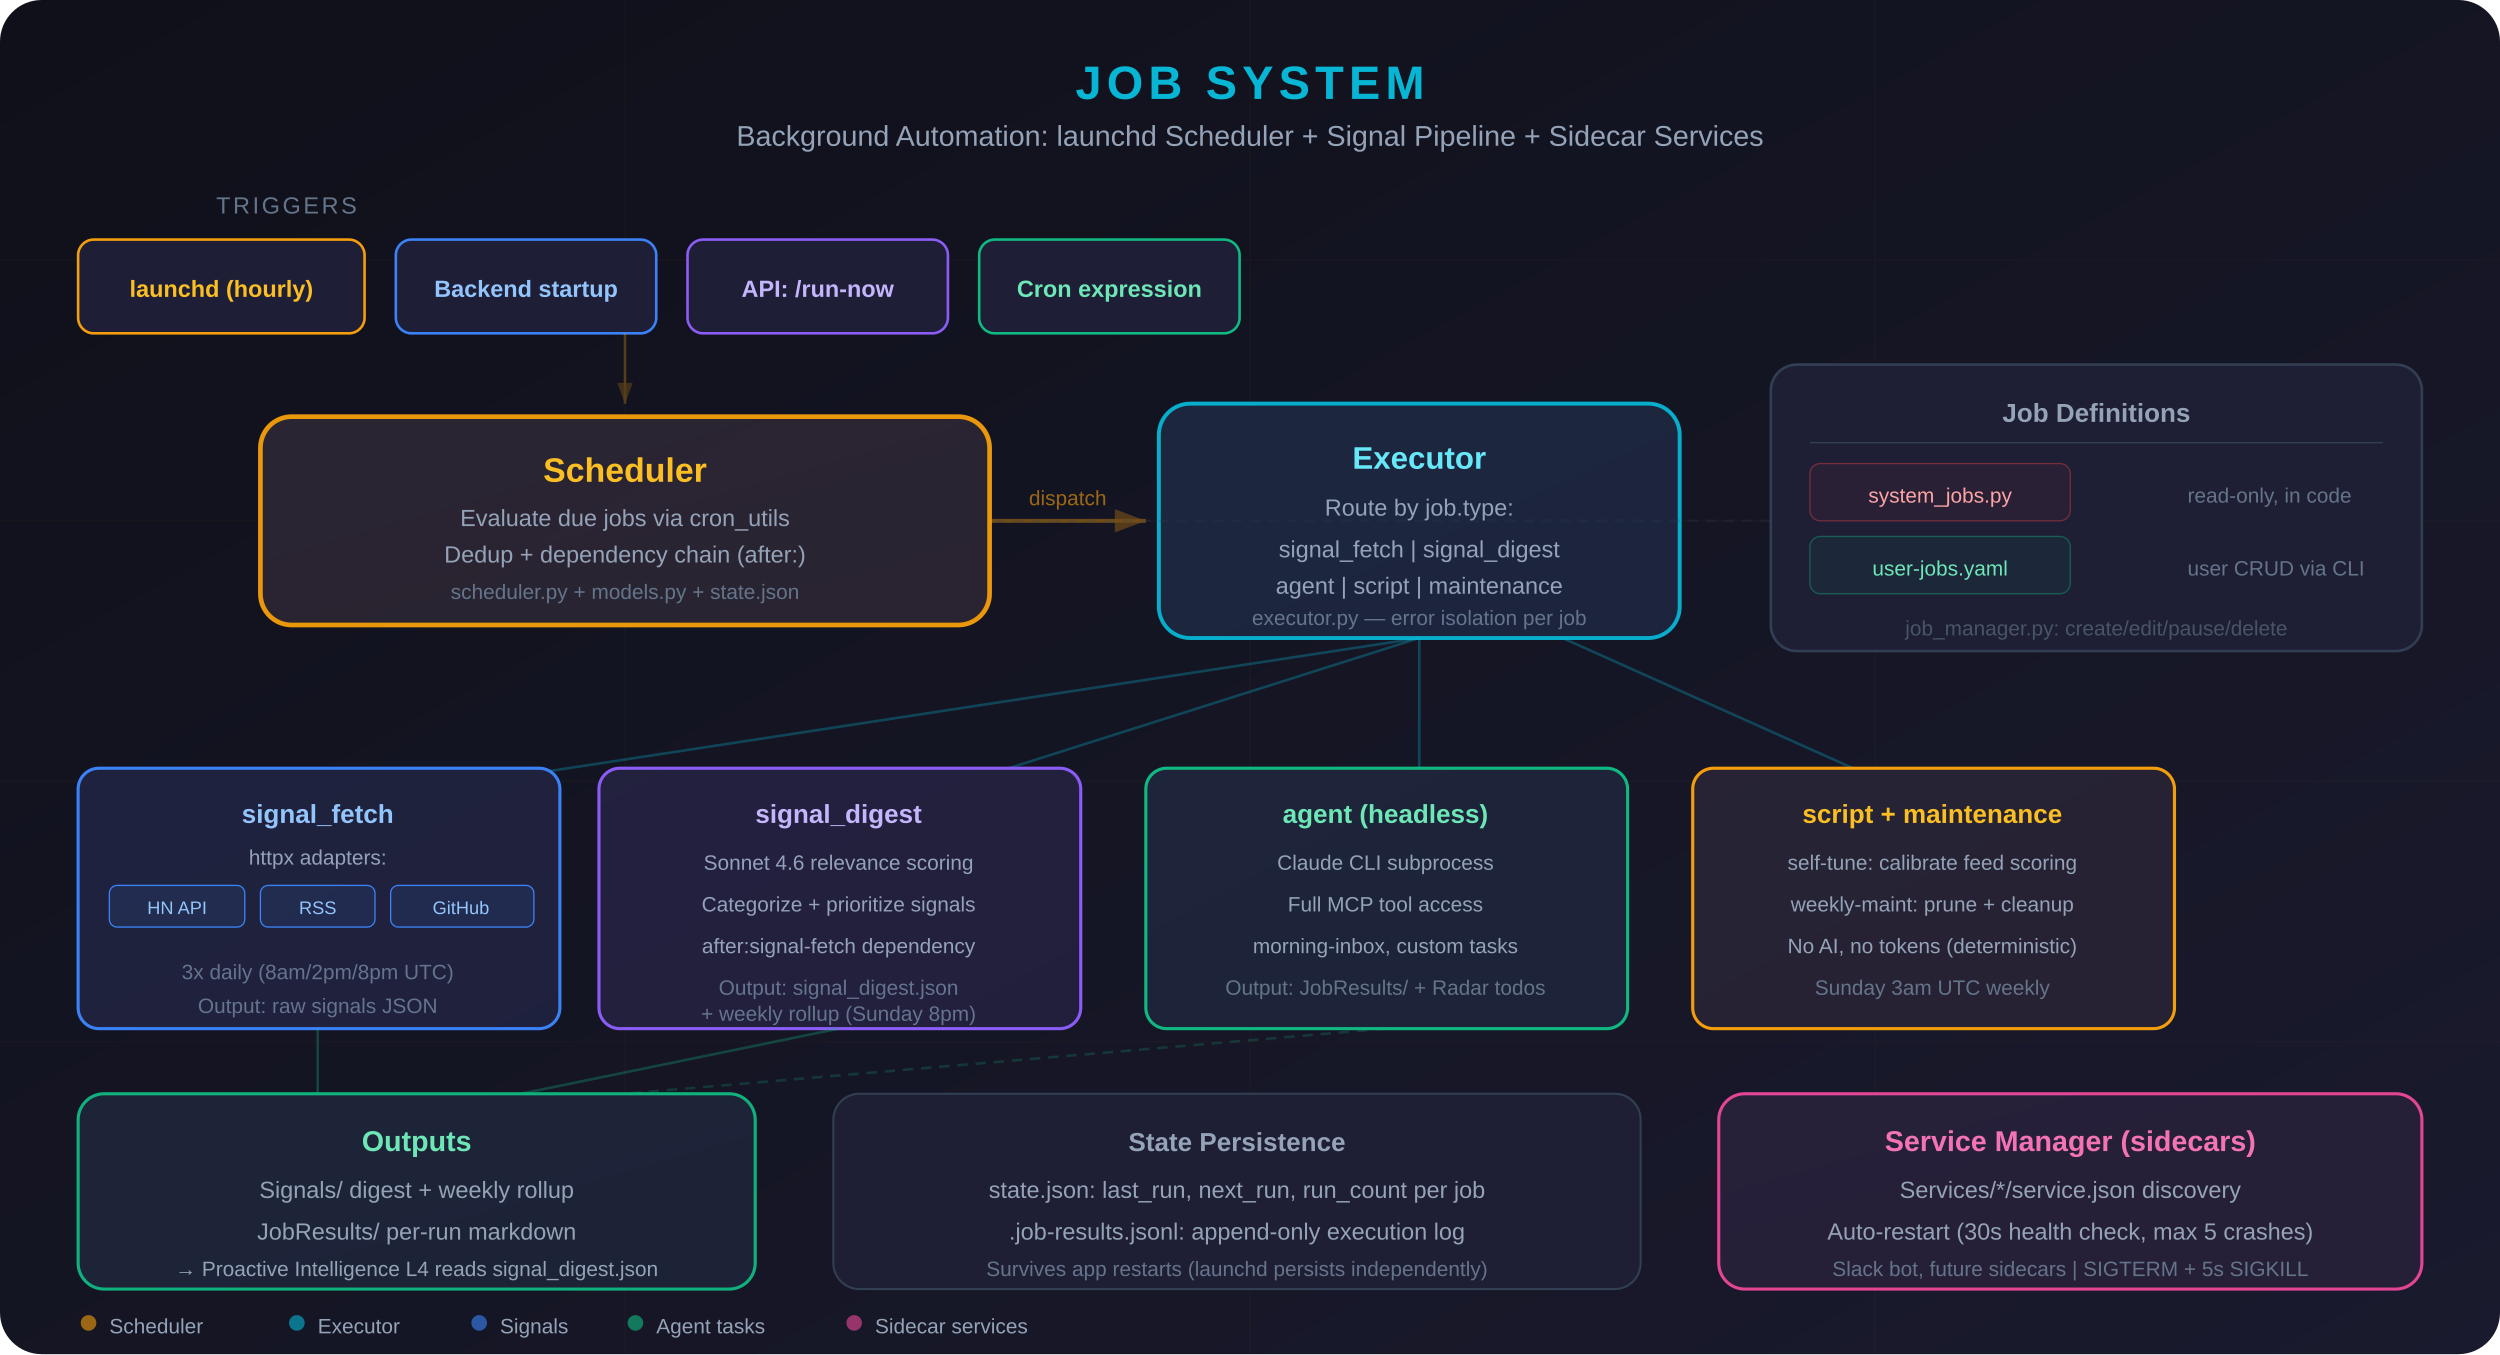
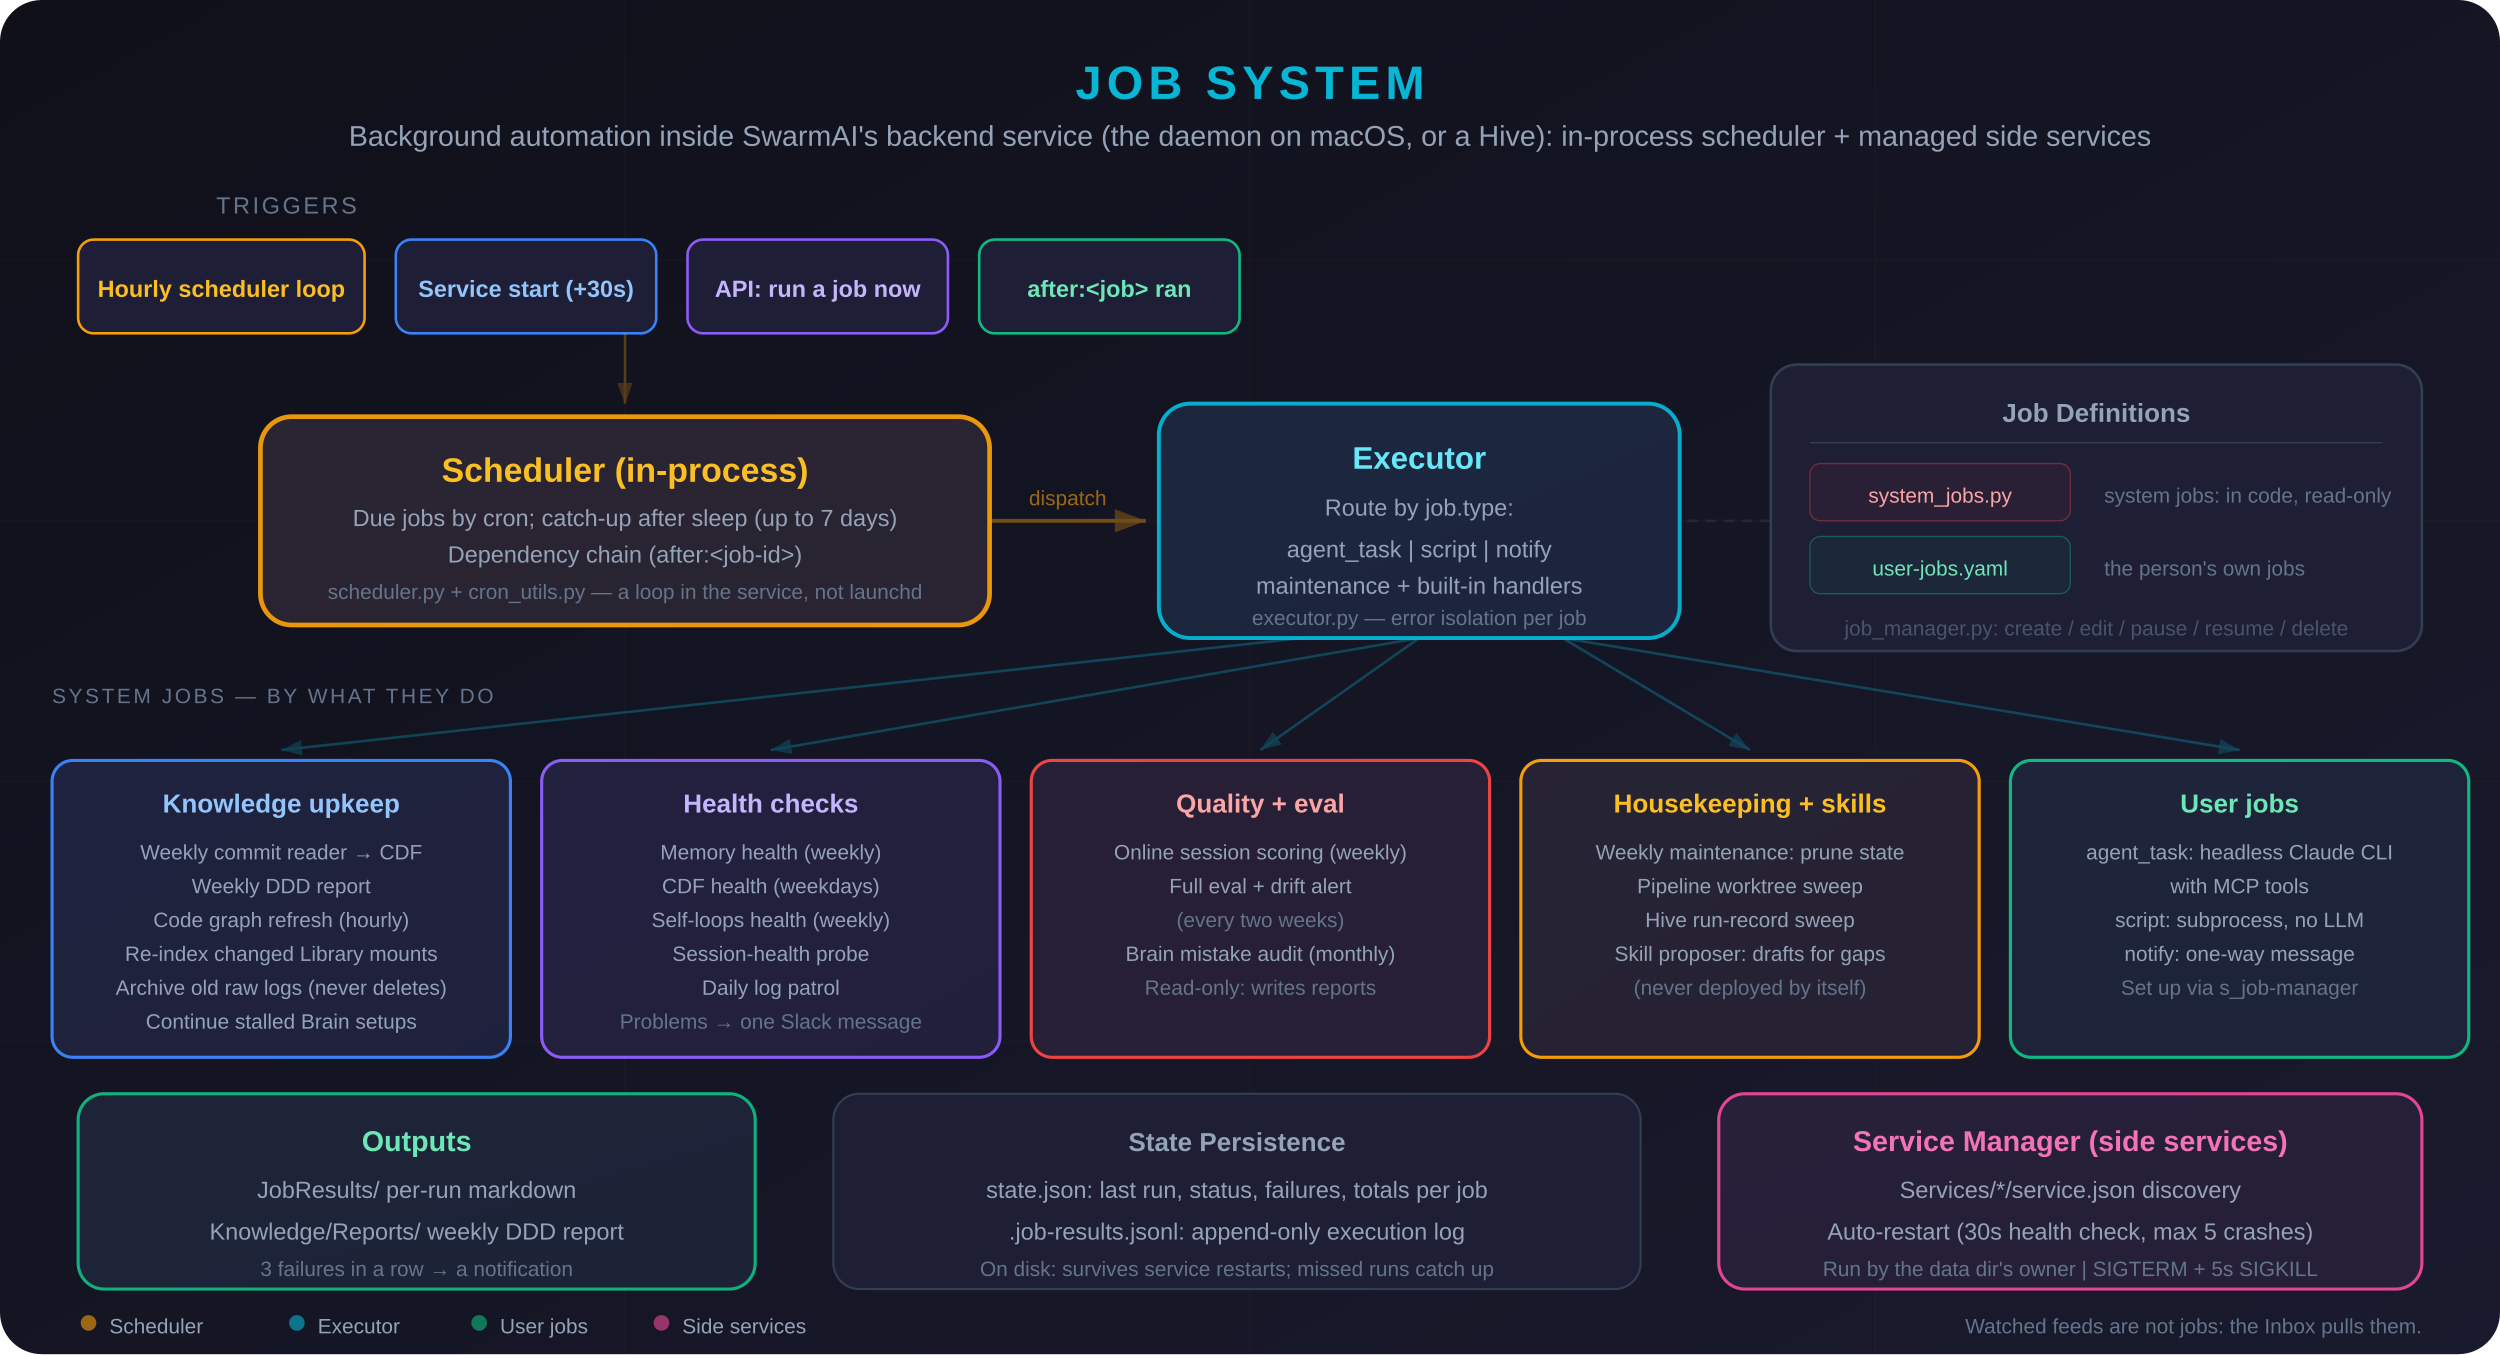
<svg xmlns="http://www.w3.org/2000/svg" viewBox="0 0 960 520" width="960" height="520">
  <defs>
    <linearGradient id="bg" x1="0%" y1="0%" x2="100%" y2="100%">
      <stop offset="0%" stop-color="#0f1019" />
      <stop offset="100%" stop-color="#1a1a2e" />
    </linearGradient>
    <linearGradient id="gold" x1="0%" y1="0%" x2="100%" y2="100%">
      <stop offset="0%" stop-color="#f59e0b" />
      <stop offset="100%" stop-color="#d97706" />
    </linearGradient>
    <linearGradient id="blue" x1="0%" y1="0%" x2="100%" y2="100%">
      <stop offset="0%" stop-color="#3b82f6" />
      <stop offset="100%" stop-color="#2563eb" />
    </linearGradient>
    <linearGradient id="purple" x1="0%" y1="0%" x2="100%" y2="100%">
      <stop offset="0%" stop-color="#8b5cf6" />
      <stop offset="100%" stop-color="#7c3aed" />
    </linearGradient>
    <linearGradient id="green" x1="0%" y1="0%" x2="100%" y2="100%">
      <stop offset="0%" stop-color="#10b981" />
      <stop offset="100%" stop-color="#059669" />
    </linearGradient>
    <linearGradient id="red" x1="0%" y1="0%" x2="100%" y2="100%">
      <stop offset="0%" stop-color="#ef4444" />
      <stop offset="100%" stop-color="#dc2626" />
    </linearGradient>
    <linearGradient id="cyan" x1="0%" y1="0%" x2="100%" y2="100%">
      <stop offset="0%" stop-color="#06b6d4" />
      <stop offset="100%" stop-color="#0891b2" />
    </linearGradient>
    <linearGradient id="pink" x1="0%" y1="0%" x2="100%" y2="100%">
      <stop offset="0%" stop-color="#ec4899" />
      <stop offset="100%" stop-color="#db2777" />
    </linearGradient>
    <marker id="arrowGold" markerWidth="8" markerHeight="6" refX="8" refY="3" orient="auto">
      <polygon points="0 0, 8 3, 0 6" fill="#f59e0b" opacity="0.7" />
    </marker>
    <marker id="arrowCyan" markerWidth="8" markerHeight="6" refX="8" refY="3" orient="auto">
      <polygon points="0 0, 8 3, 0 6" fill="#06b6d4" opacity="0.7" />
    </marker>
  </defs>
  <rect width="960" height="520" rx="16" fill="url(#bg)" />
  <g opacity="0.03" stroke="#f59e0b">
    <line x1="0" y1="100" x2="960" y2="100" stroke-width="0.5" />
    <line x1="0" y1="200" x2="960" y2="200" stroke-width="0.5" />
    <line x1="0" y1="300" x2="960" y2="300" stroke-width="0.5" />
    <line x1="0" y1="400" x2="960" y2="400" stroke-width="0.5" />
    <line x1="240" y1="0" x2="240" y2="520" stroke-width="0.5" />
    <line x1="480" y1="0" x2="480" y2="520" stroke-width="0.5" />
    <line x1="720" y1="0" x2="720" y2="520" stroke-width="0.5" />
  </g>
  <text x="480" y="38" text-anchor="middle" fill="#06b6d4" font-family="Arial,Helvetica,sans-serif" font-size="18" font-weight="bold" letter-spacing="2">JOB SYSTEM</text>
-   <text x="480" y="56" text-anchor="middle" fill="#94a3b8" font-family="Arial,Helvetica,sans-serif" font-size="11">Background Automation: launchd Scheduler + Signal Pipeline + Sidecar Services</text>
+   <text x="480" y="56" text-anchor="middle" fill="#94a3b8" font-family="Arial,Helvetica,sans-serif" font-size="11">Background automation inside SwarmAI's backend service (the daemon on macOS, or a Hive): in-process scheduler + managed side services</text>
  <text x="110" y="82" text-anchor="middle" fill="#64748b" font-family="Arial,Helvetica,sans-serif" font-size="9" letter-spacing="1">TRIGGERS</text>
  <rect x="30" y="92" width="110" height="36" rx="6" fill="#1e1e36" stroke="#f59e0b" stroke-width="1" />
-   <text x="85" y="114" text-anchor="middle" fill="#fbbf24" font-family="Arial,Helvetica,sans-serif" font-size="9" font-weight="bold">launchd (hourly)</text>
+   <text x="85" y="114" text-anchor="middle" fill="#fbbf24" font-family="Arial,Helvetica,sans-serif" font-size="9" font-weight="bold">Hourly scheduler loop</text>
  <rect x="152" y="92" width="100" height="36" rx="6" fill="#1e1e36" stroke="#3b82f6" stroke-width="1" />
-   <text x="202" y="114" text-anchor="middle" fill="#93c5fd" font-family="Arial,Helvetica,sans-serif" font-size="9" font-weight="bold">Backend startup</text>
+   <text x="202" y="114" text-anchor="middle" fill="#93c5fd" font-family="Arial,Helvetica,sans-serif" font-size="9" font-weight="bold">Service start (+30s)</text>
  <rect x="264" y="92" width="100" height="36" rx="6" fill="#1e1e36" stroke="#8b5cf6" stroke-width="1" />
-   <text x="314" y="114" text-anchor="middle" fill="#c4b5fd" font-family="Arial,Helvetica,sans-serif" font-size="9" font-weight="bold">API: /run-now</text>
+   <text x="314" y="114" text-anchor="middle" fill="#c4b5fd" font-family="Arial,Helvetica,sans-serif" font-size="9" font-weight="bold">API: run a job now</text>
  <rect x="376" y="92" width="100" height="36" rx="6" fill="#1e1e36" stroke="#10b981" stroke-width="1" />
-   <text x="426" y="114" text-anchor="middle" fill="#6ee7b7" font-family="Arial,Helvetica,sans-serif" font-size="9" font-weight="bold">Cron expression</text>
+   <text x="426" y="114" text-anchor="middle" fill="#6ee7b7" font-family="Arial,Helvetica,sans-serif" font-size="9" font-weight="bold">after:&lt;job&gt; ran</text>
  <path d="M 240,128 L 240,155" stroke="#f59e0b" stroke-width="1" opacity="0.3" marker-end="url(#arrowGold)" />
  <rect x="100" y="160" width="280" height="80" rx="12" fill="#1e1e36" stroke="#f59e0b" stroke-width="1.8" opacity="0.95" />
  <rect x="100" y="160" width="280" height="80" rx="12" fill="url(#gold)" opacity="0.06" />
-   <text x="240" y="185" text-anchor="middle" fill="#fbbf24" font-family="Arial,Helvetica,sans-serif" font-size="13" font-weight="bold">Scheduler</text>
-   <text x="240" y="202" text-anchor="middle" fill="#94a3b8" font-family="Arial,Helvetica,sans-serif" font-size="9">Evaluate due jobs via cron_utils</text>
-   <text x="240" y="216" text-anchor="middle" fill="#94a3b8" font-family="Arial,Helvetica,sans-serif" font-size="9">Dedup + dependency chain (after:)</text>
-   <text x="240" y="230" text-anchor="middle" fill="#64748b" font-family="Arial,Helvetica,sans-serif" font-size="8">scheduler.py + models.py + state.json</text>
+   <text x="240" y="185" text-anchor="middle" fill="#fbbf24" font-family="Arial,Helvetica,sans-serif" font-size="13" font-weight="bold">Scheduler (in-process)</text>
+   <text x="240" y="202" text-anchor="middle" fill="#94a3b8" font-family="Arial,Helvetica,sans-serif" font-size="9">Due jobs by cron; catch-up after sleep (up to 7 days)</text>
+   <text x="240" y="216" text-anchor="middle" fill="#94a3b8" font-family="Arial,Helvetica,sans-serif" font-size="9">Dependency chain (after:&lt;job-id&gt;)</text>
+   <text x="240" y="230" text-anchor="middle" fill="#64748b" font-family="Arial,Helvetica,sans-serif" font-size="8">scheduler.py + cron_utils.py — a loop in the service, not launchd</text>
  <path d="M 380,200 L 440,200" stroke="#f59e0b" stroke-width="1.5" opacity="0.4" marker-end="url(#arrowGold)" />
  <text x="410" y="194" text-anchor="middle" fill="#f59e0b" font-family="Arial,Helvetica,sans-serif" font-size="8" opacity="0.6">dispatch</text>
  <rect x="445" y="155" width="200" height="90" rx="12" fill="#1e1e36" stroke="#06b6d4" stroke-width="1.5" opacity="0.95" />
  <rect x="445" y="155" width="200" height="90" rx="12" fill="url(#cyan)" opacity="0.06" />
  <text x="545" y="180" text-anchor="middle" fill="#67e8f9" font-family="Arial,Helvetica,sans-serif" font-size="12" font-weight="bold">Executor</text>
  <text x="545" y="198" text-anchor="middle" fill="#94a3b8" font-family="Arial,Helvetica,sans-serif" font-size="9">Route by job.type:</text>
-   <text x="545" y="214" text-anchor="middle" fill="#94a3b8" font-family="Arial,Helvetica,sans-serif" font-size="9">signal_fetch | signal_digest</text>
-   <text x="545" y="228" text-anchor="middle" fill="#94a3b8" font-family="Arial,Helvetica,sans-serif" font-size="9">agent | script | maintenance</text>
+   <text x="545" y="214" text-anchor="middle" fill="#94a3b8" font-family="Arial,Helvetica,sans-serif" font-size="9">agent_task | script | notify</text>
+   <text x="545" y="228" text-anchor="middle" fill="#94a3b8" font-family="Arial,Helvetica,sans-serif" font-size="9">maintenance + built-in handlers</text>
  <text x="545" y="240" text-anchor="middle" fill="#64748b" font-family="Arial,Helvetica,sans-serif" font-size="8">executor.py — error isolation per job</text>
-   <path d="M 545,245 L 120,310" stroke="#06b6d4" stroke-width="1" opacity="0.3" marker-end="url(#arrowCyan)" />
-   <rect x="30" y="295" width="185" height="100" rx="8" fill="#1e1e36" stroke="#3b82f6" stroke-width="1.2" />
-   <rect x="30" y="295" width="185" height="100" rx="8" fill="url(#blue)" opacity="0.04" />
-   <text x="122" y="316" text-anchor="middle" fill="#93c5fd" font-family="Arial,Helvetica,sans-serif" font-size="10" font-weight="bold">signal_fetch</text>
-   <text x="122" y="332" text-anchor="middle" fill="#94a3b8" font-family="Arial,Helvetica,sans-serif" font-size="8">httpx adapters:</text>
-   <rect x="42" y="340" width="52" height="16" rx="3" fill="#3b82f6" fill-opacity="0.1" stroke="#3b82f6" stroke-width="0.5" />
-   <text x="68" y="351" text-anchor="middle" fill="#93c5fd" font-family="Arial,Helvetica,sans-serif" font-size="7">HN API</text>
-   <rect x="100" y="340" width="44" height="16" rx="3" fill="#3b82f6" fill-opacity="0.1" stroke="#3b82f6" stroke-width="0.5" />
-   <text x="122" y="351" text-anchor="middle" fill="#93c5fd" font-family="Arial,Helvetica,sans-serif" font-size="7">RSS</text>
-   <rect x="150" y="340" width="55" height="16" rx="3" fill="#3b82f6" fill-opacity="0.1" stroke="#3b82f6" stroke-width="0.5" />
-   <text x="177" y="351" text-anchor="middle" fill="#93c5fd" font-family="Arial,Helvetica,sans-serif" font-size="7">GitHub</text>
-   <text x="122" y="376" text-anchor="middle" fill="#64748b" font-family="Arial,Helvetica,sans-serif" font-size="8">3x daily (8am/2pm/8pm UTC)</text>
-   <text x="122" y="389" text-anchor="middle" fill="#64748b" font-family="Arial,Helvetica,sans-serif" font-size="8">Output: raw signals JSON</text>
-   <path d="M 545,245 L 340,310" stroke="#06b6d4" stroke-width="1" opacity="0.3" marker-end="url(#arrowCyan)" />
-   <rect x="230" y="295" width="185" height="100" rx="8" fill="#1e1e36" stroke="#8b5cf6" stroke-width="1.2" />
-   <rect x="230" y="295" width="185" height="100" rx="8" fill="url(#purple)" opacity="0.04" />
-   <text x="322" y="316" text-anchor="middle" fill="#c4b5fd" font-family="Arial,Helvetica,sans-serif" font-size="10" font-weight="bold">signal_digest</text>
-   <text x="322" y="334" text-anchor="middle" fill="#94a3b8" font-family="Arial,Helvetica,sans-serif" font-size="8">Sonnet 4.6 relevance scoring</text>
-   <text x="322" y="350" text-anchor="middle" fill="#94a3b8" font-family="Arial,Helvetica,sans-serif" font-size="8">Categorize + prioritize signals</text>
-   <text x="322" y="366" text-anchor="middle" fill="#94a3b8" font-family="Arial,Helvetica,sans-serif" font-size="8">after:signal-fetch dependency</text>
-   <text x="322" y="382" text-anchor="middle" fill="#64748b" font-family="Arial,Helvetica,sans-serif" font-size="8">Output: signal_digest.json</text>
-   <text x="322" y="392" text-anchor="middle" fill="#64748b" font-family="Arial,Helvetica,sans-serif" font-size="8">+ weekly rollup (Sunday 8pm)</text>
-   <path d="M 545,245 L 545,310" stroke="#06b6d4" stroke-width="1" opacity="0.3" marker-end="url(#arrowCyan)" />
-   <rect x="440" y="295" width="185" height="100" rx="8" fill="#1e1e36" stroke="#10b981" stroke-width="1.2" />
-   <rect x="440" y="295" width="185" height="100" rx="8" fill="url(#green)" opacity="0.04" />
-   <text x="532" y="316" text-anchor="middle" fill="#6ee7b7" font-family="Arial,Helvetica,sans-serif" font-size="10" font-weight="bold">agent (headless)</text>
-   <text x="532" y="334" text-anchor="middle" fill="#94a3b8" font-family="Arial,Helvetica,sans-serif" font-size="8">Claude CLI subprocess</text>
-   <text x="532" y="350" text-anchor="middle" fill="#94a3b8" font-family="Arial,Helvetica,sans-serif" font-size="8">Full MCP tool access</text>
-   <text x="532" y="366" text-anchor="middle" fill="#94a3b8" font-family="Arial,Helvetica,sans-serif" font-size="8">morning-inbox, custom tasks</text>
-   <text x="532" y="382" text-anchor="middle" fill="#64748b" font-family="Arial,Helvetica,sans-serif" font-size="8">Output: JobResults/ + Radar todos</text>
-   <path d="M 600,245 L 745,310" stroke="#06b6d4" stroke-width="1" opacity="0.3" marker-end="url(#arrowCyan)" />
-   <rect x="650" y="295" width="185" height="100" rx="8" fill="#1e1e36" stroke="#f59e0b" stroke-width="1.2" />
-   <rect x="650" y="295" width="185" height="100" rx="8" fill="url(#gold)" opacity="0.04" />
-   <text x="742" y="316" text-anchor="middle" fill="#fbbf24" font-family="Arial,Helvetica,sans-serif" font-size="10" font-weight="bold">script + maintenance</text>
-   <text x="742" y="334" text-anchor="middle" fill="#94a3b8" font-family="Arial,Helvetica,sans-serif" font-size="8">self-tune: calibrate feed scoring</text>
-   <text x="742" y="350" text-anchor="middle" fill="#94a3b8" font-family="Arial,Helvetica,sans-serif" font-size="8">weekly-maint: prune + cleanup</text>
-   <text x="742" y="366" text-anchor="middle" fill="#94a3b8" font-family="Arial,Helvetica,sans-serif" font-size="8">No AI, no tokens (deterministic)</text>
-   <text x="742" y="382" text-anchor="middle" fill="#64748b" font-family="Arial,Helvetica,sans-serif" font-size="8">Sunday 3am UTC weekly</text>
  <rect x="680" y="140" width="250" height="110" rx="10" fill="#1e1e36" stroke="#334155" stroke-width="1" opacity="0.95" />
  <text x="805" y="162" text-anchor="middle" fill="#94a3b8" font-family="Arial,Helvetica,sans-serif" font-size="10" font-weight="bold">Job Definitions</text>
  <line x1="695" y1="170" x2="915" y2="170" stroke="#334155" stroke-width="0.5" />
  <rect x="695" y="178" width="100" height="22" rx="4" fill="#ef4444" fill-opacity="0.06" stroke="#ef4444" stroke-width="0.5" stroke-opacity="0.4" />
  <text x="745" y="193" text-anchor="middle" fill="#fca5a5" font-family="Arial,Helvetica,sans-serif" font-size="8">system_jobs.py</text>
-   <text x="840" y="193" fill="#64748b" font-family="Arial,Helvetica,sans-serif" font-size="8">read-only, in code</text>
+   <text x="808" y="193" text-anchor="start" fill="#64748b" font-family="Arial,Helvetica,sans-serif" font-size="8">system jobs: in code, read-only</text>
  <rect x="695" y="206" width="100" height="22" rx="4" fill="#10b981" fill-opacity="0.06" stroke="#10b981" stroke-width="0.5" stroke-opacity="0.4" />
  <text x="745" y="221" text-anchor="middle" fill="#6ee7b7" font-family="Arial,Helvetica,sans-serif" font-size="8">user-jobs.yaml</text>
-   <text x="840" y="221" fill="#64748b" font-family="Arial,Helvetica,sans-serif" font-size="8">user CRUD via CLI</text>
-   <text x="805" y="244" text-anchor="middle" fill="#475569" font-family="Arial,Helvetica,sans-serif" font-size="8">job_manager.py: create/edit/pause/delete</text>
-   <path d="M 680,200 L 380,200" stroke="#334155" stroke-width="1" opacity="0.2" stroke-dasharray="4 3" />
-   <rect x="660" y="420" width="270" height="75" rx="10" fill="#1e1e36" stroke="#ec4899" stroke-width="1.2" opacity="0.95" />
-   <rect x="660" y="420" width="270" height="75" rx="10" fill="url(#pink)" opacity="0.04" />
-   <text x="795" y="442" text-anchor="middle" fill="#f472b6" font-family="Arial,Helvetica,sans-serif" font-size="11" font-weight="bold">Service Manager (sidecars)</text>
-   <text x="795" y="460" text-anchor="middle" fill="#94a3b8" font-family="Arial,Helvetica,sans-serif" font-size="9">Services/*/service.json discovery</text>
-   <text x="795" y="476" text-anchor="middle" fill="#94a3b8" font-family="Arial,Helvetica,sans-serif" font-size="9">Auto-restart (30s health check, max 5 crashes)</text>
-   <text x="795" y="490" text-anchor="middle" fill="#64748b" font-family="Arial,Helvetica,sans-serif" font-size="8">Slack bot, future sidecars | SIGTERM + 5s SIGKILL</text>
+   <text x="808" y="221" text-anchor="start" fill="#64748b" font-family="Arial,Helvetica,sans-serif" font-size="8">the person's own jobs</text>
+   <text x="805" y="244" text-anchor="middle" fill="#475569" font-family="Arial,Helvetica,sans-serif" font-size="8">job_manager.py: create / edit / pause / resume / delete</text>
+   <path d="M 680,200 L 645,200" stroke="#334155" stroke-width="1" opacity="0.4" stroke-dasharray="4 3" />
+   <path d="M 500,245 L 108,288" stroke="#06b6d4" stroke-width="1" opacity="0.3" marker-end="url(#arrowCyan)" />
+   <rect x="20" y="292" width="176" height="114" rx="8" fill="#1e1e36" stroke="#3b82f6" stroke-width="1.2" />
+   <rect x="20" y="292" width="176" height="114" rx="8" fill="url(#blue)" opacity="0.04" />
+   <text x="108" y="312" text-anchor="middle" fill="#93c5fd" font-family="Arial,Helvetica,sans-serif" font-size="10" font-weight="bold">Knowledge upkeep</text>
+   <text x="108" y="330" text-anchor="middle" fill="#94a3b8" font-family="Arial,Helvetica,sans-serif" font-size="8">Weekly commit reader → CDF</text>
+   <text x="108" y="343" text-anchor="middle" fill="#94a3b8" font-family="Arial,Helvetica,sans-serif" font-size="8">Weekly DDD report</text>
+   <text x="108" y="356" text-anchor="middle" fill="#94a3b8" font-family="Arial,Helvetica,sans-serif" font-size="8">Code graph refresh (hourly)</text>
+   <text x="108" y="369" text-anchor="middle" fill="#94a3b8" font-family="Arial,Helvetica,sans-serif" font-size="8">Re-index changed Library mounts</text>
+   <text x="108" y="382" text-anchor="middle" fill="#94a3b8" font-family="Arial,Helvetica,sans-serif" font-size="8">Archive old raw logs (never deletes)</text>
+   <text x="108" y="395" text-anchor="middle" fill="#94a3b8" font-family="Arial,Helvetica,sans-serif" font-size="8">Continue stalled Brain setups</text>
+   <path d="M 545,245 L 296,288" stroke="#06b6d4" stroke-width="1" opacity="0.3" marker-end="url(#arrowCyan)" />
+   <rect x="208" y="292" width="176" height="114" rx="8" fill="#1e1e36" stroke="#8b5cf6" stroke-width="1.2" />
+   <rect x="208" y="292" width="176" height="114" rx="8" fill="url(#purple)" opacity="0.04" />
+   <text x="296" y="312" text-anchor="middle" fill="#c4b5fd" font-family="Arial,Helvetica,sans-serif" font-size="10" font-weight="bold">Health checks</text>
+   <text x="296" y="330" text-anchor="middle" fill="#94a3b8" font-family="Arial,Helvetica,sans-serif" font-size="8">Memory health (weekly)</text>
+   <text x="296" y="343" text-anchor="middle" fill="#94a3b8" font-family="Arial,Helvetica,sans-serif" font-size="8">CDF health (weekdays)</text>
+   <text x="296" y="356" text-anchor="middle" fill="#94a3b8" font-family="Arial,Helvetica,sans-serif" font-size="8">Self-loops health (weekly)</text>
+   <text x="296" y="369" text-anchor="middle" fill="#94a3b8" font-family="Arial,Helvetica,sans-serif" font-size="8">Session-health probe</text>
+   <text x="296" y="382" text-anchor="middle" fill="#94a3b8" font-family="Arial,Helvetica,sans-serif" font-size="8">Daily log patrol</text>
+   <text x="296" y="395" text-anchor="middle" fill="#64748b" font-family="Arial,Helvetica,sans-serif" font-size="8">Problems → one Slack message</text>
+   <path d="M 545,245 L 484,288" stroke="#06b6d4" stroke-width="1" opacity="0.3" marker-end="url(#arrowCyan)" />
+   <rect x="396" y="292" width="176" height="114" rx="8" fill="#1e1e36" stroke="#ef4444" stroke-width="1.2" />
+   <rect x="396" y="292" width="176" height="114" rx="8" fill="url(#red)" opacity="0.04" />
+   <text x="484" y="312" text-anchor="middle" fill="#fca5a5" font-family="Arial,Helvetica,sans-serif" font-size="10" font-weight="bold">Quality + eval</text>
+   <text x="484" y="330" text-anchor="middle" fill="#94a3b8" font-family="Arial,Helvetica,sans-serif" font-size="8">Online session scoring (weekly)</text>
+   <text x="484" y="343" text-anchor="middle" fill="#94a3b8" font-family="Arial,Helvetica,sans-serif" font-size="8">Full eval + drift alert</text>
+   <text x="484" y="356" text-anchor="middle" fill="#64748b" font-family="Arial,Helvetica,sans-serif" font-size="8">(every two weeks)</text>
+   <text x="484" y="369" text-anchor="middle" fill="#94a3b8" font-family="Arial,Helvetica,sans-serif" font-size="8">Brain mistake audit (monthly)</text>
+   <text x="484" y="382" text-anchor="middle" fill="#64748b" font-family="Arial,Helvetica,sans-serif" font-size="8">Read-only: writes reports</text>
+   <path d="M 600,245 L 672,288" stroke="#06b6d4" stroke-width="1" opacity="0.3" marker-end="url(#arrowCyan)" />
+   <rect x="584" y="292" width="176" height="114" rx="8" fill="#1e1e36" stroke="#f59e0b" stroke-width="1.2" />
+   <rect x="584" y="292" width="176" height="114" rx="8" fill="url(#gold)" opacity="0.04" />
+   <text x="672" y="312" text-anchor="middle" fill="#fbbf24" font-family="Arial,Helvetica,sans-serif" font-size="10" font-weight="bold">Housekeeping + skills</text>
+   <text x="672" y="330" text-anchor="middle" fill="#94a3b8" font-family="Arial,Helvetica,sans-serif" font-size="8">Weekly maintenance: prune state</text>
+   <text x="672" y="343" text-anchor="middle" fill="#94a3b8" font-family="Arial,Helvetica,sans-serif" font-size="8">Pipeline worktree sweep</text>
+   <text x="672" y="356" text-anchor="middle" fill="#94a3b8" font-family="Arial,Helvetica,sans-serif" font-size="8">Hive run-record sweep</text>
+   <text x="672" y="369" text-anchor="middle" fill="#94a3b8" font-family="Arial,Helvetica,sans-serif" font-size="8">Skill proposer: drafts for gaps</text>
+   <text x="672" y="382" text-anchor="middle" fill="#64748b" font-family="Arial,Helvetica,sans-serif" font-size="8">(never deployed by itself)</text>
+   <path d="M 600,245 L 860,288" stroke="#06b6d4" stroke-width="1" opacity="0.3" marker-end="url(#arrowCyan)" />
+   <rect x="772" y="292" width="176" height="114" rx="8" fill="#1e1e36" stroke="#10b981" stroke-width="1.2" />
+   <rect x="772" y="292" width="176" height="114" rx="8" fill="url(#green)" opacity="0.04" />
+   <text x="860" y="312" text-anchor="middle" fill="#6ee7b7" font-family="Arial,Helvetica,sans-serif" font-size="10" font-weight="bold">User jobs</text>
+   <text x="860" y="330" text-anchor="middle" fill="#94a3b8" font-family="Arial,Helvetica,sans-serif" font-size="8">agent_task: headless Claude CLI</text>
+   <text x="860" y="343" text-anchor="middle" fill="#94a3b8" font-family="Arial,Helvetica,sans-serif" font-size="8">with MCP tools</text>
+   <text x="860" y="356" text-anchor="middle" fill="#94a3b8" font-family="Arial,Helvetica,sans-serif" font-size="8">script: subprocess, no LLM</text>
+   <text x="860" y="369" text-anchor="middle" fill="#94a3b8" font-family="Arial,Helvetica,sans-serif" font-size="8">notify: one-way message</text>
+   <text x="860" y="382" text-anchor="middle" fill="#64748b" font-family="Arial,Helvetica,sans-serif" font-size="8">Set up via s_job-manager</text>
+   <text x="20" y="270" text-anchor="start" fill="#64748b" font-family="Arial,Helvetica,sans-serif" font-size="8" letter-spacing="1">SYSTEM JOBS — BY WHAT THEY DO</text>
  <rect x="30" y="420" width="260" height="75" rx="10" fill="#1e1e36" stroke="#10b981" stroke-width="1.2" opacity="0.95" />
  <rect x="30" y="420" width="260" height="75" rx="10" fill="url(#green)" opacity="0.04" />
  <text x="160" y="442" text-anchor="middle" fill="#6ee7b7" font-family="Arial,Helvetica,sans-serif" font-size="11" font-weight="bold">Outputs</text>
-   <text x="160" y="460" text-anchor="middle" fill="#94a3b8" font-family="Arial,Helvetica,sans-serif" font-size="9">Signals/ digest + weekly rollup</text>
-   <text x="160" y="476" text-anchor="middle" fill="#94a3b8" font-family="Arial,Helvetica,sans-serif" font-size="9">JobResults/ per-run markdown</text>
-   <text x="160" y="490" text-anchor="middle" fill="#94a3b8" font-family="Arial,Helvetica,sans-serif" font-size="8">→ Proactive Intelligence L4 reads signal_digest.json</text>
-   <path d="M 122,395 L 122,420" stroke="#10b981" stroke-width="1" opacity="0.3" />
-   <path d="M 322,395 L 200,420" stroke="#10b981" stroke-width="1" opacity="0.3" />
-   <path d="M 532,395 L 240,420" stroke="#10b981" stroke-width="1" opacity="0.2" stroke-dasharray="4 3" />
+   <text x="160" y="460" text-anchor="middle" fill="#94a3b8" font-family="Arial,Helvetica,sans-serif" font-size="9">JobResults/ per-run markdown</text>
+   <text x="160" y="476" text-anchor="middle" fill="#94a3b8" font-family="Arial,Helvetica,sans-serif" font-size="9">Knowledge/Reports/ weekly DDD report</text>
+   <text x="160" y="490" text-anchor="middle" fill="#64748b" font-family="Arial,Helvetica,sans-serif" font-size="8">3 failures in a row → a notification</text>
  <rect x="320" y="420" width="310" height="75" rx="10" fill="#1e1e36" stroke="#334155" stroke-width="0.8" opacity="0.95" />
  <text x="475" y="442" text-anchor="middle" fill="#94a3b8" font-family="Arial,Helvetica,sans-serif" font-size="10" font-weight="bold">State Persistence</text>
-   <text x="475" y="460" text-anchor="middle" fill="#94a3b8" font-family="Arial,Helvetica,sans-serif" font-size="9">state.json: last_run, next_run, run_count per job</text>
+   <text x="475" y="460" text-anchor="middle" fill="#94a3b8" font-family="Arial,Helvetica,sans-serif" font-size="9">state.json: last run, status, failures, totals per job</text>
  <text x="475" y="476" text-anchor="middle" fill="#94a3b8" font-family="Arial,Helvetica,sans-serif" font-size="9">.job-results.jsonl: append-only execution log</text>
-   <text x="475" y="490" text-anchor="middle" fill="#64748b" font-family="Arial,Helvetica,sans-serif" font-size="8">Survives app restarts (launchd persists independently)</text>
+   <text x="475" y="490" text-anchor="middle" fill="#64748b" font-family="Arial,Helvetica,sans-serif" font-size="8">On disk: survives service restarts; missed runs catch up</text>
+   <rect x="660" y="420" width="270" height="75" rx="10" fill="#1e1e36" stroke="#ec4899" stroke-width="1.2" opacity="0.95" />
+   <rect x="660" y="420" width="270" height="75" rx="10" fill="url(#pink)" opacity="0.04" />
+   <text x="795" y="442" text-anchor="middle" fill="#f472b6" font-family="Arial,Helvetica,sans-serif" font-size="11" font-weight="bold">Service Manager (side services)</text>
+   <text x="795" y="460" text-anchor="middle" fill="#94a3b8" font-family="Arial,Helvetica,sans-serif" font-size="9">Services/*/service.json discovery</text>
+   <text x="795" y="476" text-anchor="middle" fill="#94a3b8" font-family="Arial,Helvetica,sans-serif" font-size="9">Auto-restart (30s health check, max 5 crashes)</text>
+   <text x="795" y="490" text-anchor="middle" fill="#64748b" font-family="Arial,Helvetica,sans-serif" font-size="8">Run by the data dir's owner | SIGTERM + 5s SIGKILL</text>
  <g transform="translate(30, 508)">
    <circle cx="4" cy="0" r="3" fill="#f59e0b" opacity="0.6" />
    <text x="12" y="4" fill="#94a3b8" font-family="Arial,Helvetica,sans-serif" font-size="8">Scheduler</text>
    <circle cx="84" cy="0" r="3" fill="#06b6d4" opacity="0.6" />
    <text x="92" y="4" fill="#94a3b8" font-family="Arial,Helvetica,sans-serif" font-size="8">Executor</text>
-     <circle cx="154" cy="0" r="3" fill="#3b82f6" opacity="0.6" />
-     <text x="162" y="4" fill="#94a3b8" font-family="Arial,Helvetica,sans-serif" font-size="8">Signals</text>
-     <circle cx="214" cy="0" r="3" fill="#10b981" opacity="0.6" />
-     <text x="222" y="4" fill="#94a3b8" font-family="Arial,Helvetica,sans-serif" font-size="8">Agent tasks</text>
-     <circle cx="298" cy="0" r="3" fill="#ec4899" opacity="0.6" />
-     <text x="306" y="4" fill="#94a3b8" font-family="Arial,Helvetica,sans-serif" font-size="8">Sidecar services</text>
+     <circle cx="154" cy="0" r="3" fill="#10b981" opacity="0.6" />
+     <text x="162" y="4" fill="#94a3b8" font-family="Arial,Helvetica,sans-serif" font-size="8">User jobs</text>
+     <circle cx="224" cy="0" r="3" fill="#ec4899" opacity="0.6" />
+     <text x="232" y="4" fill="#94a3b8" font-family="Arial,Helvetica,sans-serif" font-size="8">Side services</text>
  </g>
+   <text x="930" y="512" text-anchor="end" fill="#64748b" font-family="Arial,Helvetica,sans-serif" font-size="8">Watched feeds are not jobs: the Inbox pulls them.</text>
</svg>
